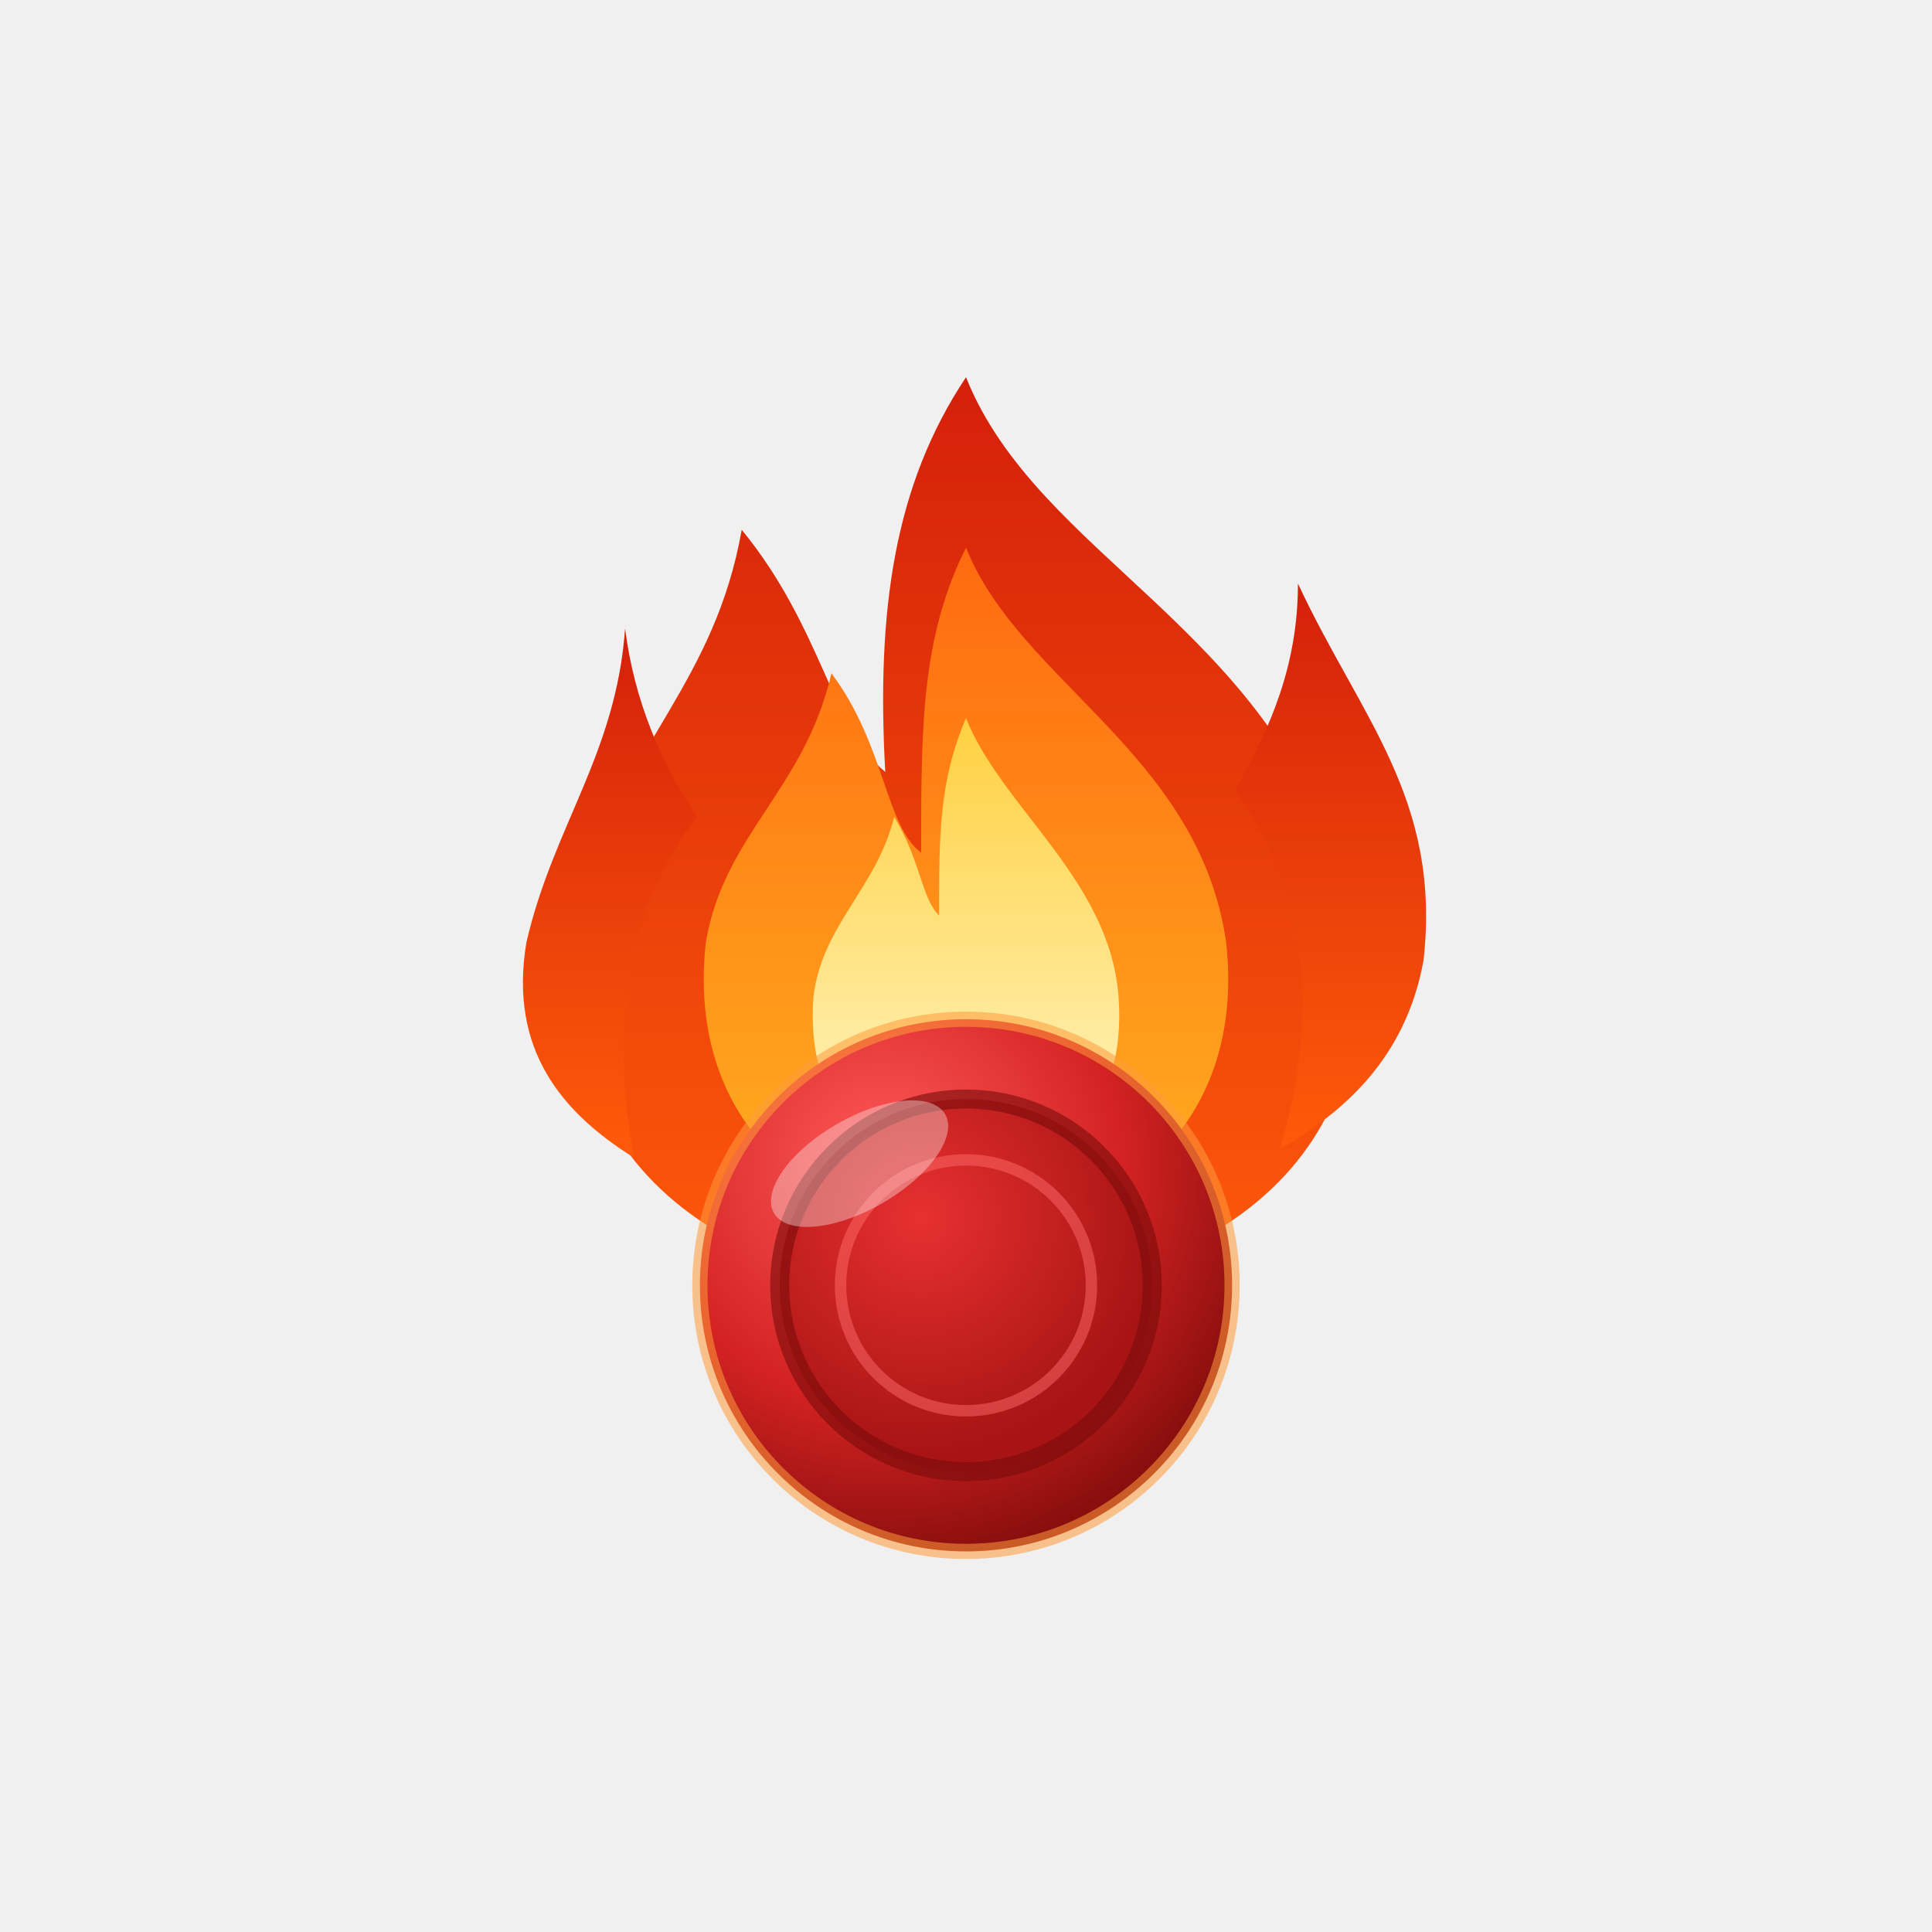
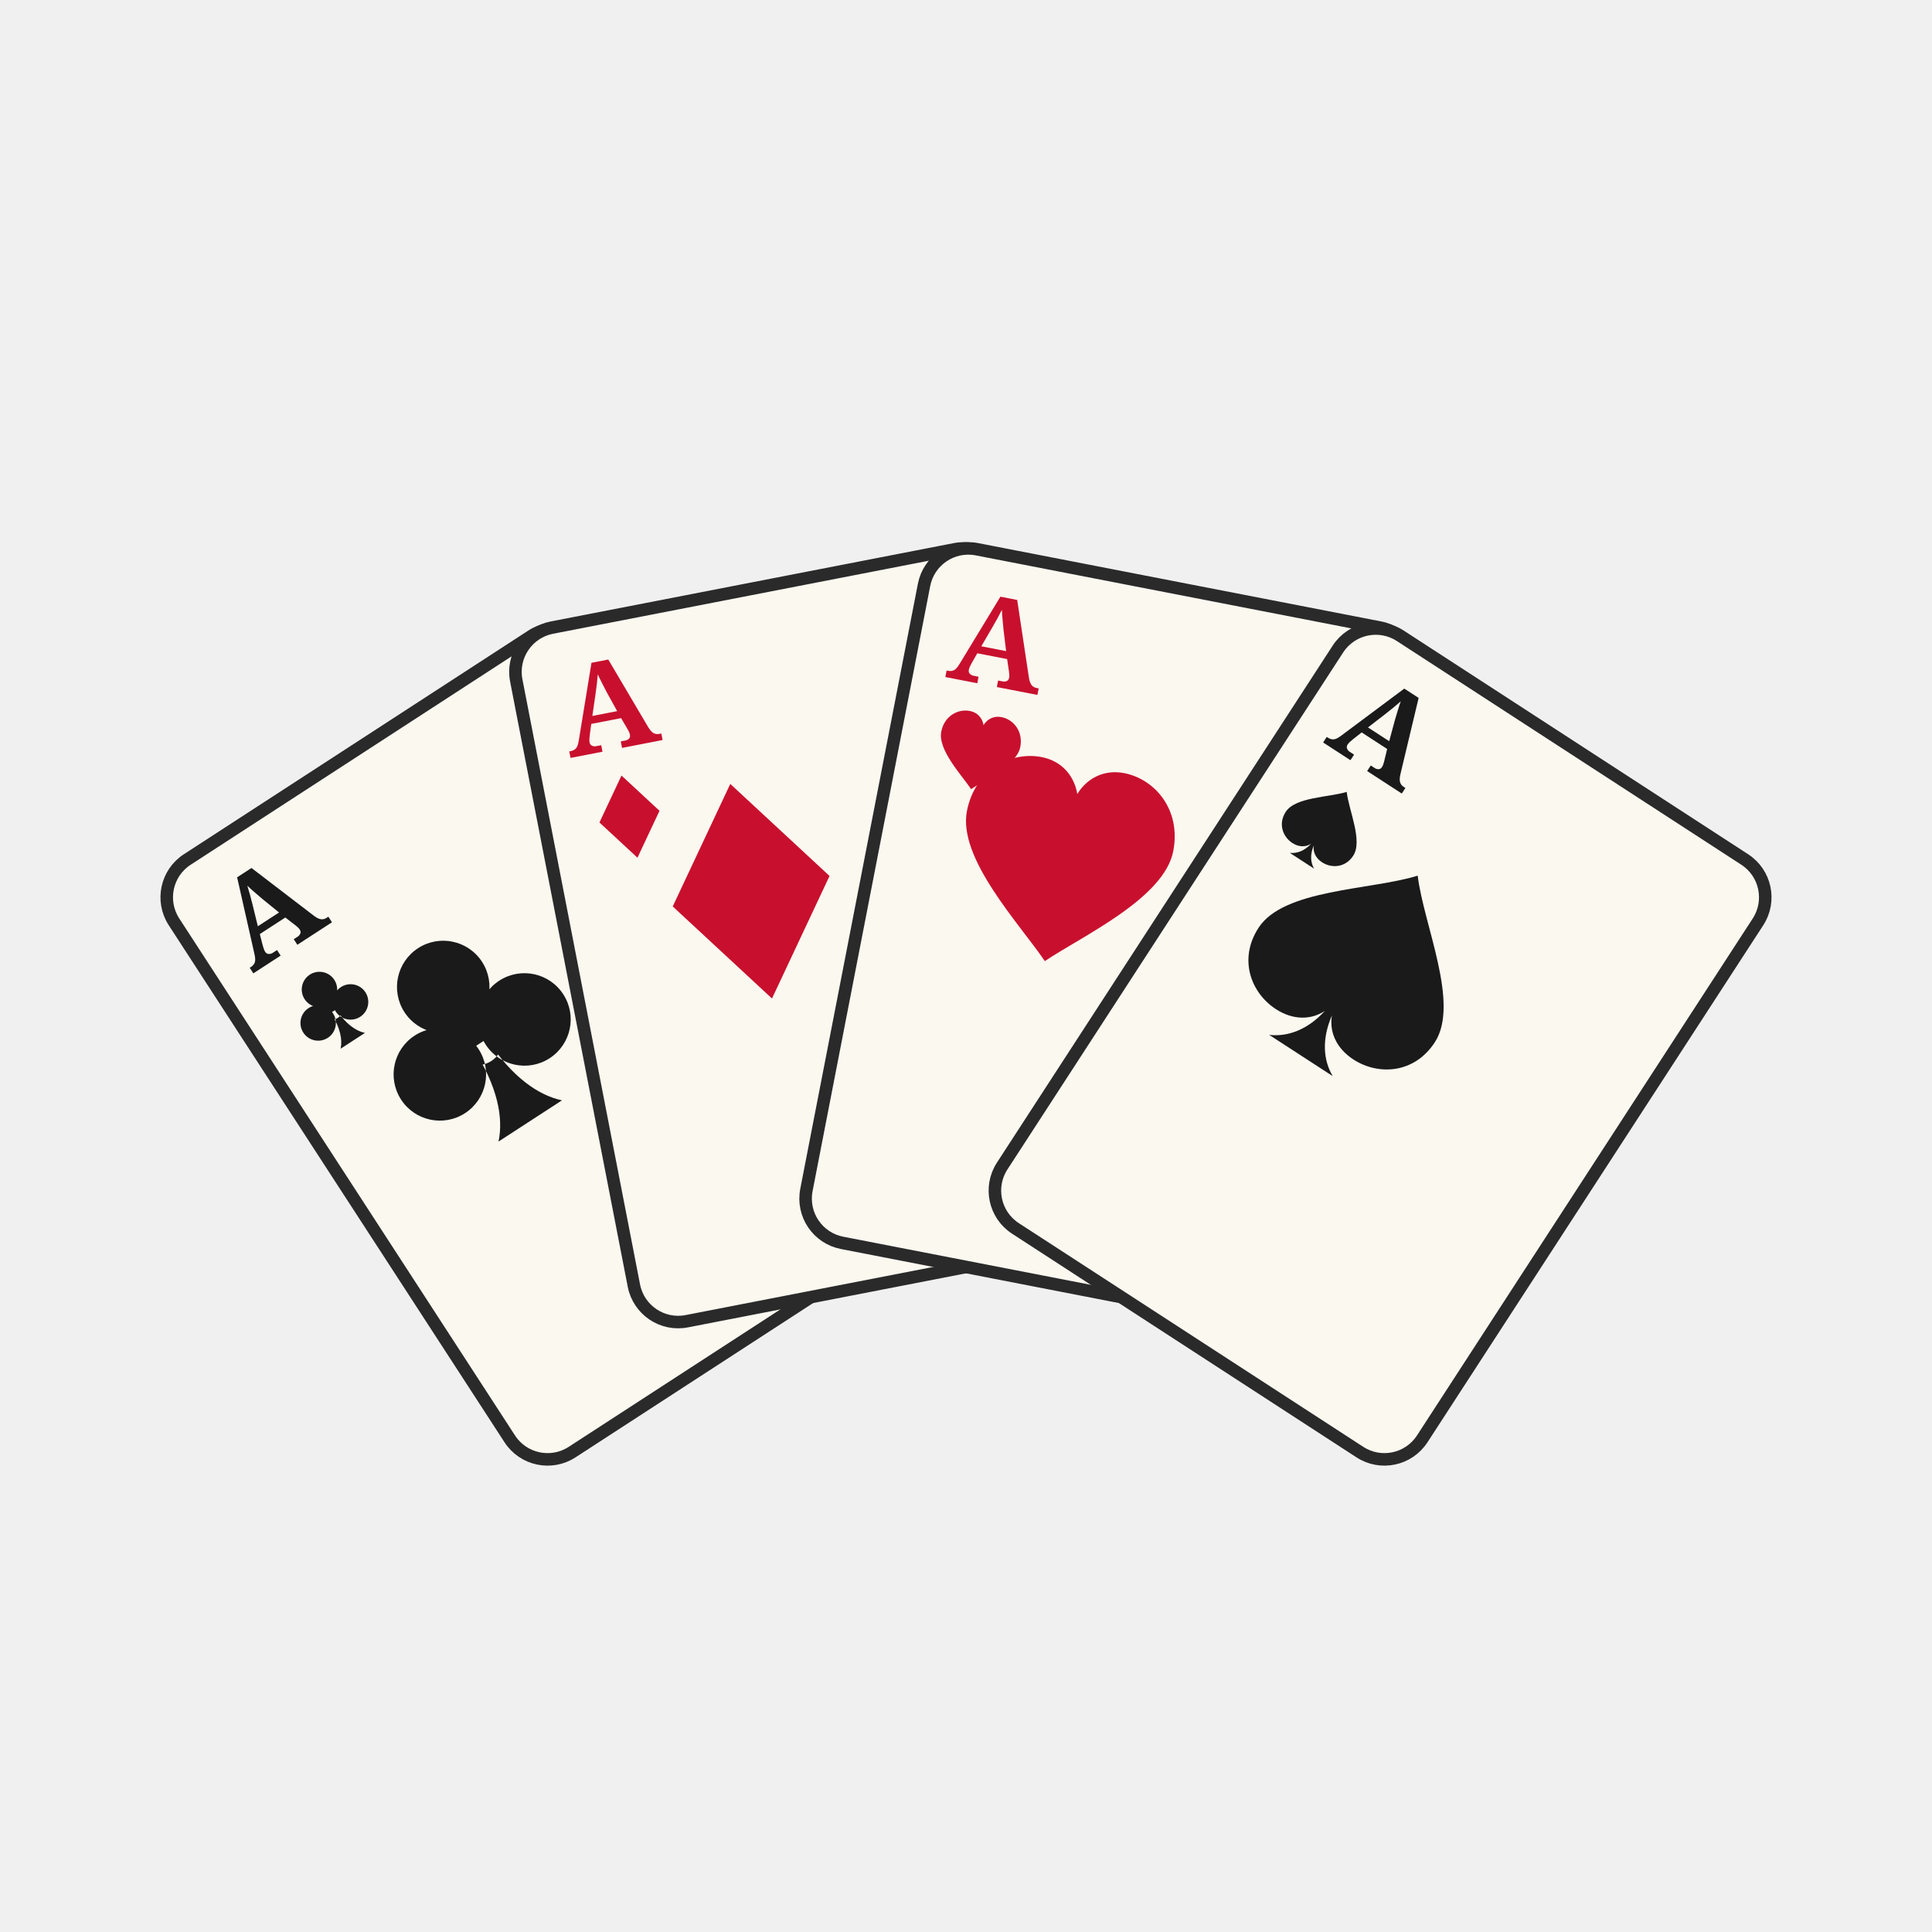
<svg xmlns="http://www.w3.org/2000/svg" width="432" height="432" viewBox="0 0 432 432">
-   <defs>
-     <linearGradient id="flameOuter" x1="0" y1="1" x2="0" y2="0">
-       <stop offset="0" stop-color="#ff5a0a" />
-       <stop offset="1" stop-color="#d4200a" />
-     </linearGradient>
-     <linearGradient id="flameMid" x1="0" y1="1" x2="0" y2="0">
-       <stop offset="0" stop-color="#ffb020" />
-       <stop offset="1" stop-color="#ff6a10" />
-     </linearGradient>
-     <linearGradient id="flameCore" x1="0" y1="1" x2="0" y2="0">
-       <stop offset="0" stop-color="#fff6c8" />
-       <stop offset="1" stop-color="#ffd040" />
-     </linearGradient>
-     <radialGradient id="disc" cx="194" cy="252" r="105" gradientUnits="userSpaceOnUse">
-       <stop offset="0" stop-color="#ff5a5a" />
-       <stop offset="0.6" stop-color="#d42222" />
-       <stop offset="1" stop-color="#8a0e0e" />
-     </radialGradient>
-     <radialGradient id="face" cx="204" cy="266" r="62" gradientUnits="userSpaceOnUse">
-       <stop offset="0" stop-color="#e83030" />
-       <stop offset="1" stop-color="#a81414" />
-     </radialGradient>
-   </defs>
-   <g transform="translate(216 216) scale(0.85) translate(-216 -200)">
-     <g transform="translate(216 300) scale(1.18) translate(-216 -300)">
-       <path fill="url(#flameOuter)" d="M216 84 C232 124 284 140 300 196 C312 240 292 284 216 290 C140 284 120 240 132 196 C140 166 160 152 166 118 C184 140 186 162 198 172 C196 136 200 108 216 84 Z" />
-       <path fill="url(#flameOuter)" d="M290 130 C304 160 322 178 318 214 C314 236 300 248 286 256 C296 222 290 196 276 176 C284 162 290 148 290 130 Z" />
-       <path fill="url(#flameOuter)" d="M140 140 C138 168 124 184 118 210 C114 234 126 248 142 258 C136 226 142 200 156 182 C148 170 142 156 140 140 Z" />
-       <path fill="url(#flameMid)" d="M216 122 C228 152 268 168 274 210 C278 246 256 272 216 274 C176 272 154 246 158 210 C162 186 180 176 186 150 C198 166 198 184 206 190 C206 162 206 142 216 122 Z" />
-       <path fill="url(#flameCore)" d="M216 160 C224 180 248 196 250 222 C252 248 236 262 216 262 C196 262 180 248 182 222 C184 206 196 198 200 182 C206 192 206 200 210 204 C210 186 210 174 216 160 Z" />
+   <g transform="translate(216 216)">
+     <g transform="translate(-92.59 17.43) rotate(-33)">
+       <rect x="-56" y="-79" width="112" height="158" rx="10.08" fill="#fbf8f0" stroke="#2a2a2a" stroke-width="2.8" />
+       <text x="-36.96" y="-49.6" font-family="Georgia,serif" font-weight="bold" font-size="28" fill="#1a1a1a" text-anchor="middle">A</text>
+       <path transform="translate(-36.96 -34.2) scale(0.18)" d="M-4,8 C-4,30 -10,44 -18,52 L18,52 C10,44 4,30 4,8 Z M0,-46 A22,22 0 1 1 -0.01,-46 Z M-24,-12 A22,22 0 1 1 -24.01,-12 Z M24,-12 A22,22 0 1 1 23.99,-12 Z M0,-6 A12,12 0 1 1 -0.01,-6 Z" fill="#1a1a1a" />
+       <path transform="translate(-13.44 -12.64) scale(0.47)" d="M-4,8 C-4,30 -10,44 -18,52 L18,52 C10,44 4,30 4,8 Z M0,-46 A22,22 0 1 1 -0.01,-46 Z M-24,-12 A22,22 0 1 1 -24.01,-12 Z M24,-12 A22,22 0 1 1 23.99,-12 Z M0,-6 A12,12 0 1 1 -0.01,-6 Z" fill="#1a1a1a" />
    </g>
-     <circle cx="216" cy="284" r="70" fill="url(#disc)" />
-     <circle cx="216" cy="284" r="70" fill="none" stroke="#ff9a3a" stroke-width="4" opacity="0.55" />
-     <circle cx="216" cy="284" r="49" fill="url(#face)" />
-     <circle cx="216" cy="284" r="49" fill="none" stroke="#7a0a0a" stroke-width="5" opacity="0.6" />
-     <circle cx="216" cy="284" r="33" fill="none" stroke="#ff6a6a" stroke-width="3" opacity="0.5" />
-     <ellipse cx="188" cy="252" rx="26" ry="12" fill="#ffffff" opacity="0.35" transform="rotate(-30 188 252)" />
+     <g transform="translate(-32.44 -6.88) rotate(-11)">
+       <rect x="-56" y="-79" width="112" height="158" rx="10.08" fill="#fbf8f0" stroke="#2a2a2a" stroke-width="2.8" />
+       <text x="-36.96" y="-49.6" font-family="Georgia,serif" font-weight="bold" font-size="28" fill="#c8102e" text-anchor="middle">A</text>
+       <path transform="translate(-36.96 -34.2) scale(0.18)" d="M0,-52 L38,0 L0,52 L-38,0 Z" fill="#c8102e" />
+       <path transform="translate(-13.44 -12.64) scale(0.47)" d="M0,-52 L38,0 L0,52 L-38,0 Z" fill="#c8102e" />
+     </g>
+     <g transform="translate(32.44 -6.88) rotate(11)">
+       <rect x="-56" y="-79" width="112" height="158" rx="10.08" fill="#fbf8f0" stroke="#2a2a2a" stroke-width="2.8" />
+       <text x="-36.96" y="-49.6" font-family="Georgia,serif" font-weight="bold" font-size="28" fill="#c8102e" text-anchor="middle">A</text>
+       <path transform="translate(-36.96 -34.2) scale(0.18)" d="M0,45 C-15,30 -50,5 -50,-18 C-50,-38 -35,-50 -20,-50 C-10,-50 -3,-44 0,-36 C3,-44 10,-50 20,-50 C35,-50 50,-38 50,-18 C50,5 15,30 0,45 Z" fill="#c8102e" />
+       <path transform="translate(-13.44 -12.64) scale(0.47)" d="M0,45 C-15,30 -50,5 -50,-18 C-50,-38 -35,-50 -20,-50 C-10,-50 -3,-44 0,-36 C3,-44 10,-50 20,-50 C35,-50 50,-38 50,-18 C50,5 15,30 0,45 Z" fill="#c8102e" />
+     </g>
+     <g transform="translate(92.59 17.43) rotate(33)">
+       <rect x="-56" y="-79" width="112" height="158" rx="10.08" fill="#fbf8f0" stroke="#2a2a2a" stroke-width="2.8" />
+       <text x="-36.96" y="-49.6" font-family="Georgia,serif" font-weight="bold" font-size="28" fill="#1a1a1a" text-anchor="middle">A</text>
+       <path transform="translate(-36.96 -34.2) scale(0.18)" d="M0,-50 C-15,-32 -50,-10 -50,12 C-50,30 -36,40 -22,40 C-12,40 -5,35 -2,28 C-4,40 -10,48 -18,52 L18,52 C10,48 4,40 2,28 C5,35 12,40 22,40 C36,40 50,30 50,12 C50,-10 15,-32 0,-50 Z" fill="#1a1a1a" />
+       <path transform="translate(-13.44 -12.64) scale(0.47)" d="M0,-50 C-15,-32 -50,-10 -50,12 C-50,30 -36,40 -22,40 C-12,40 -5,35 -2,28 C-4,40 -10,48 -18,52 L18,52 C10,48 4,40 2,28 C5,35 12,40 22,40 C36,40 50,30 50,12 C50,-10 15,-32 0,-50 Z" fill="#1a1a1a" />
+     </g>
  </g>
</svg>
